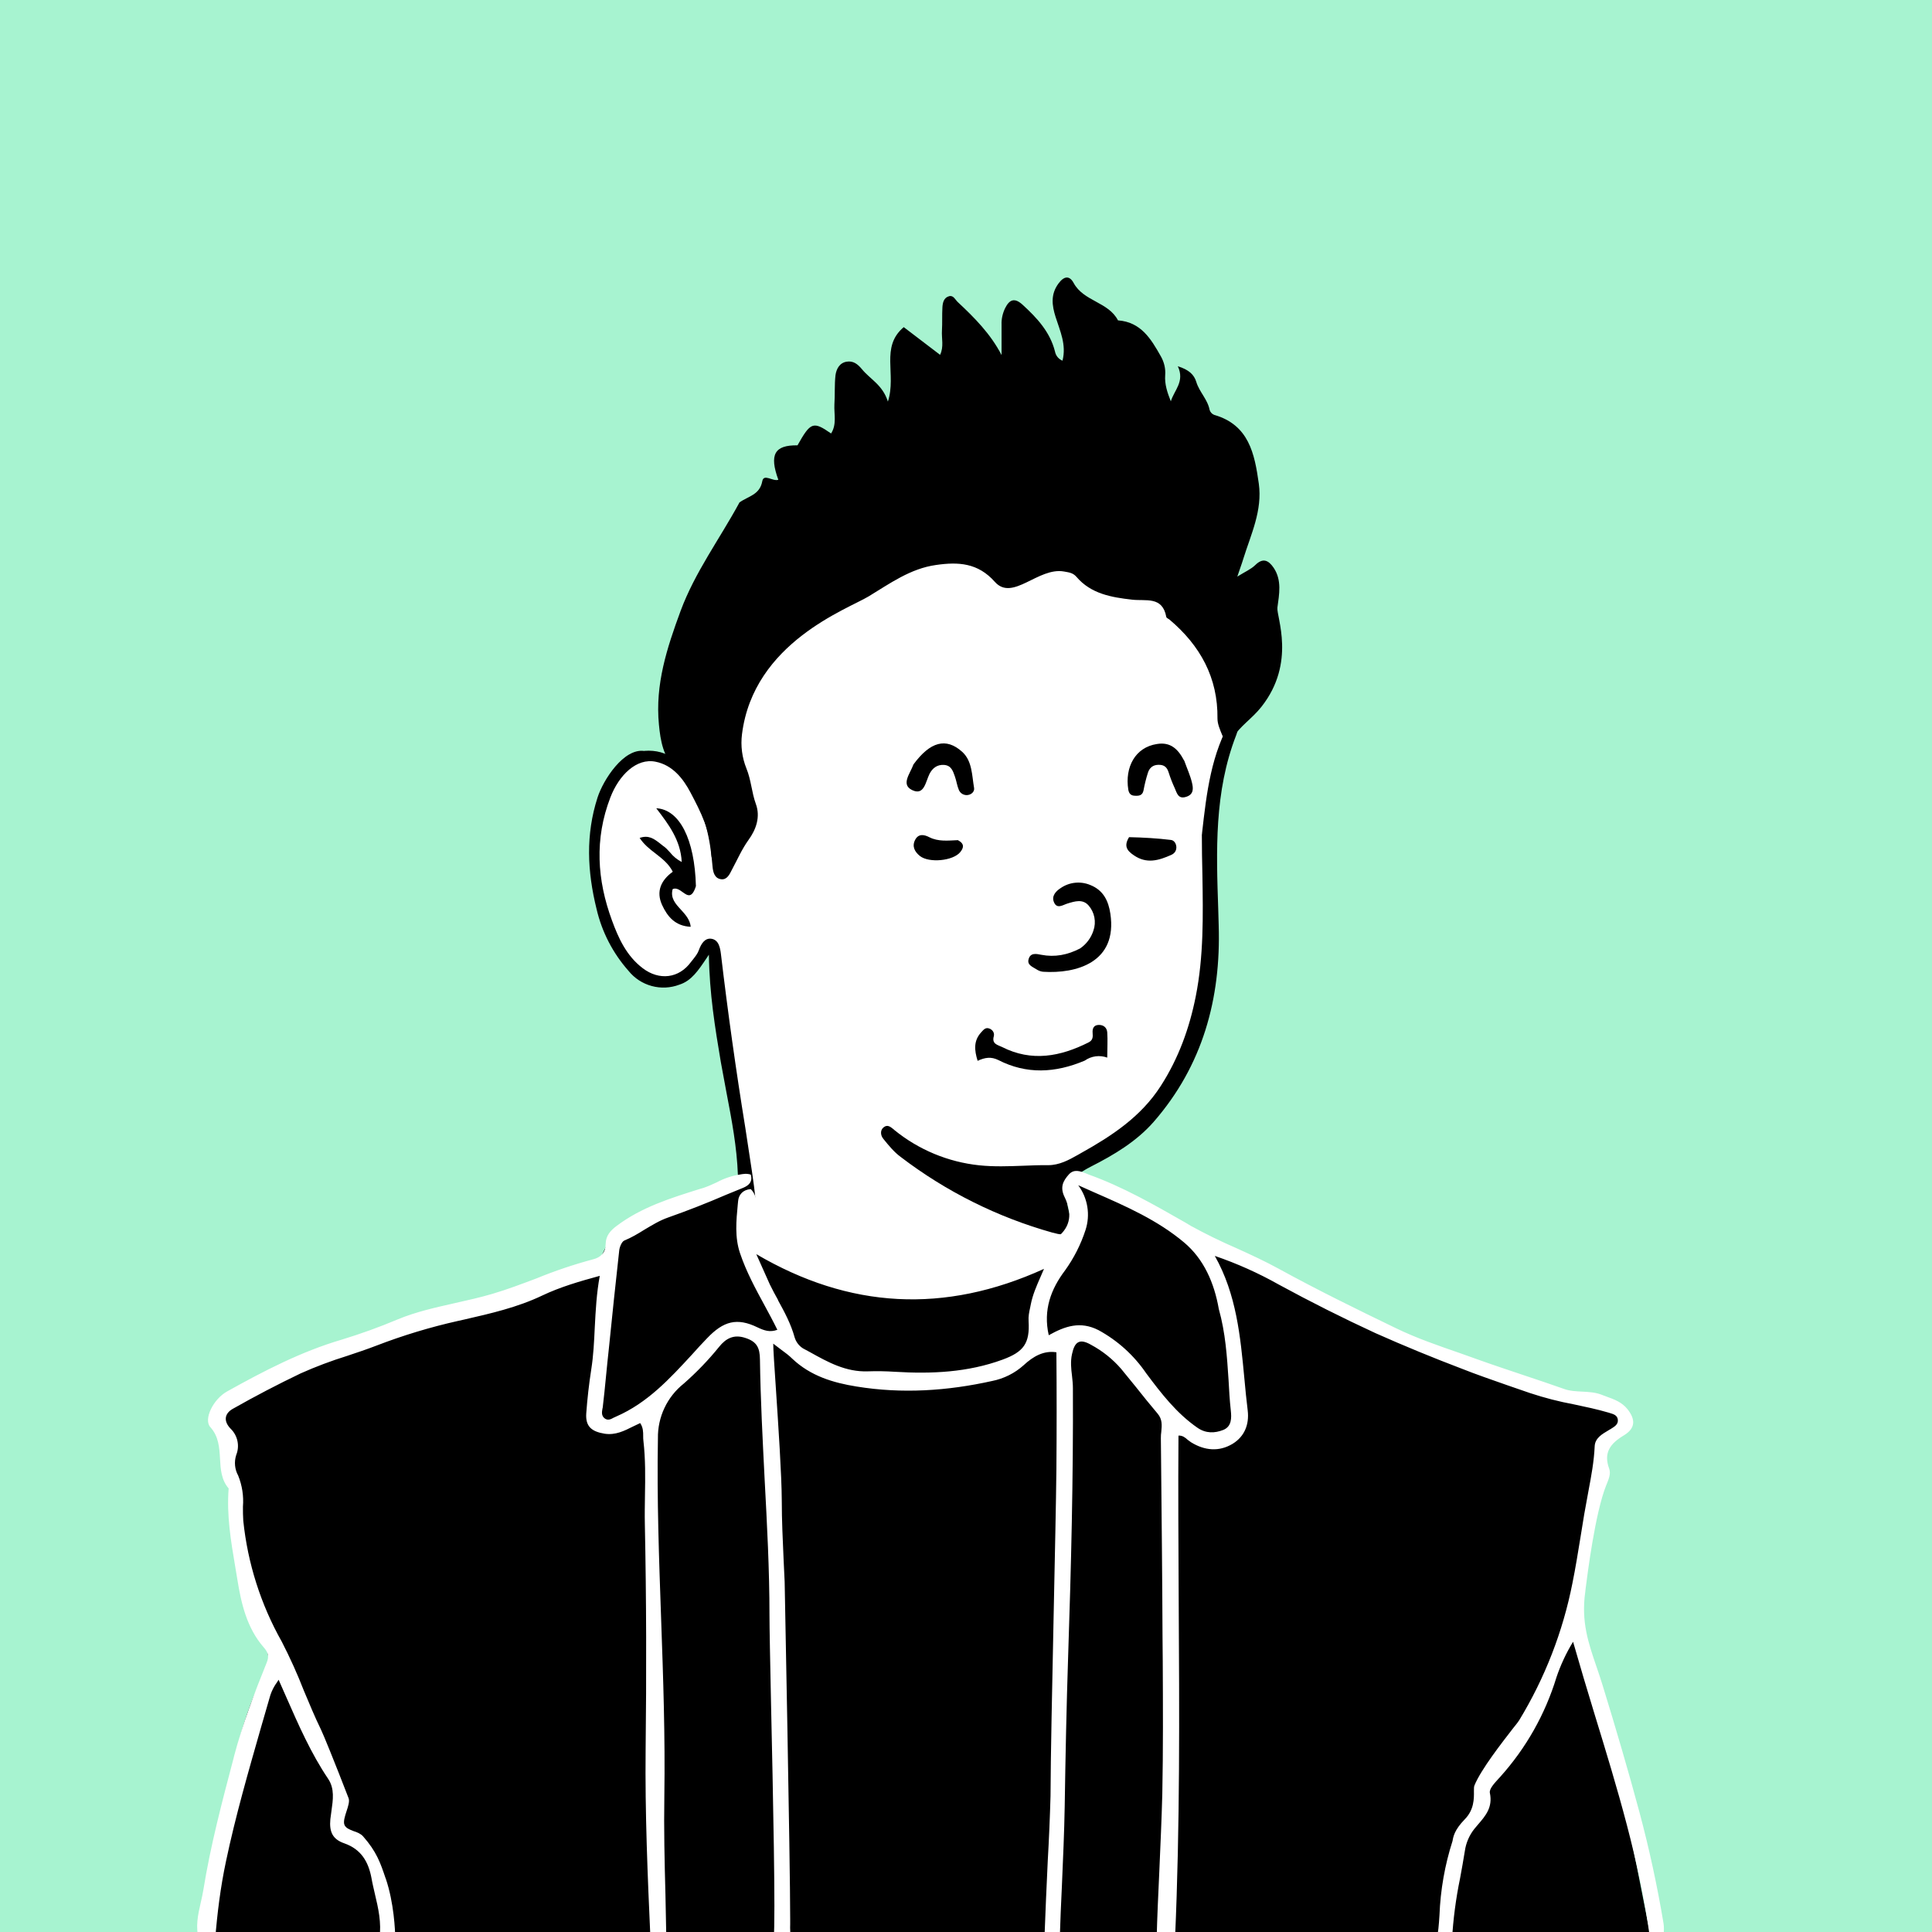
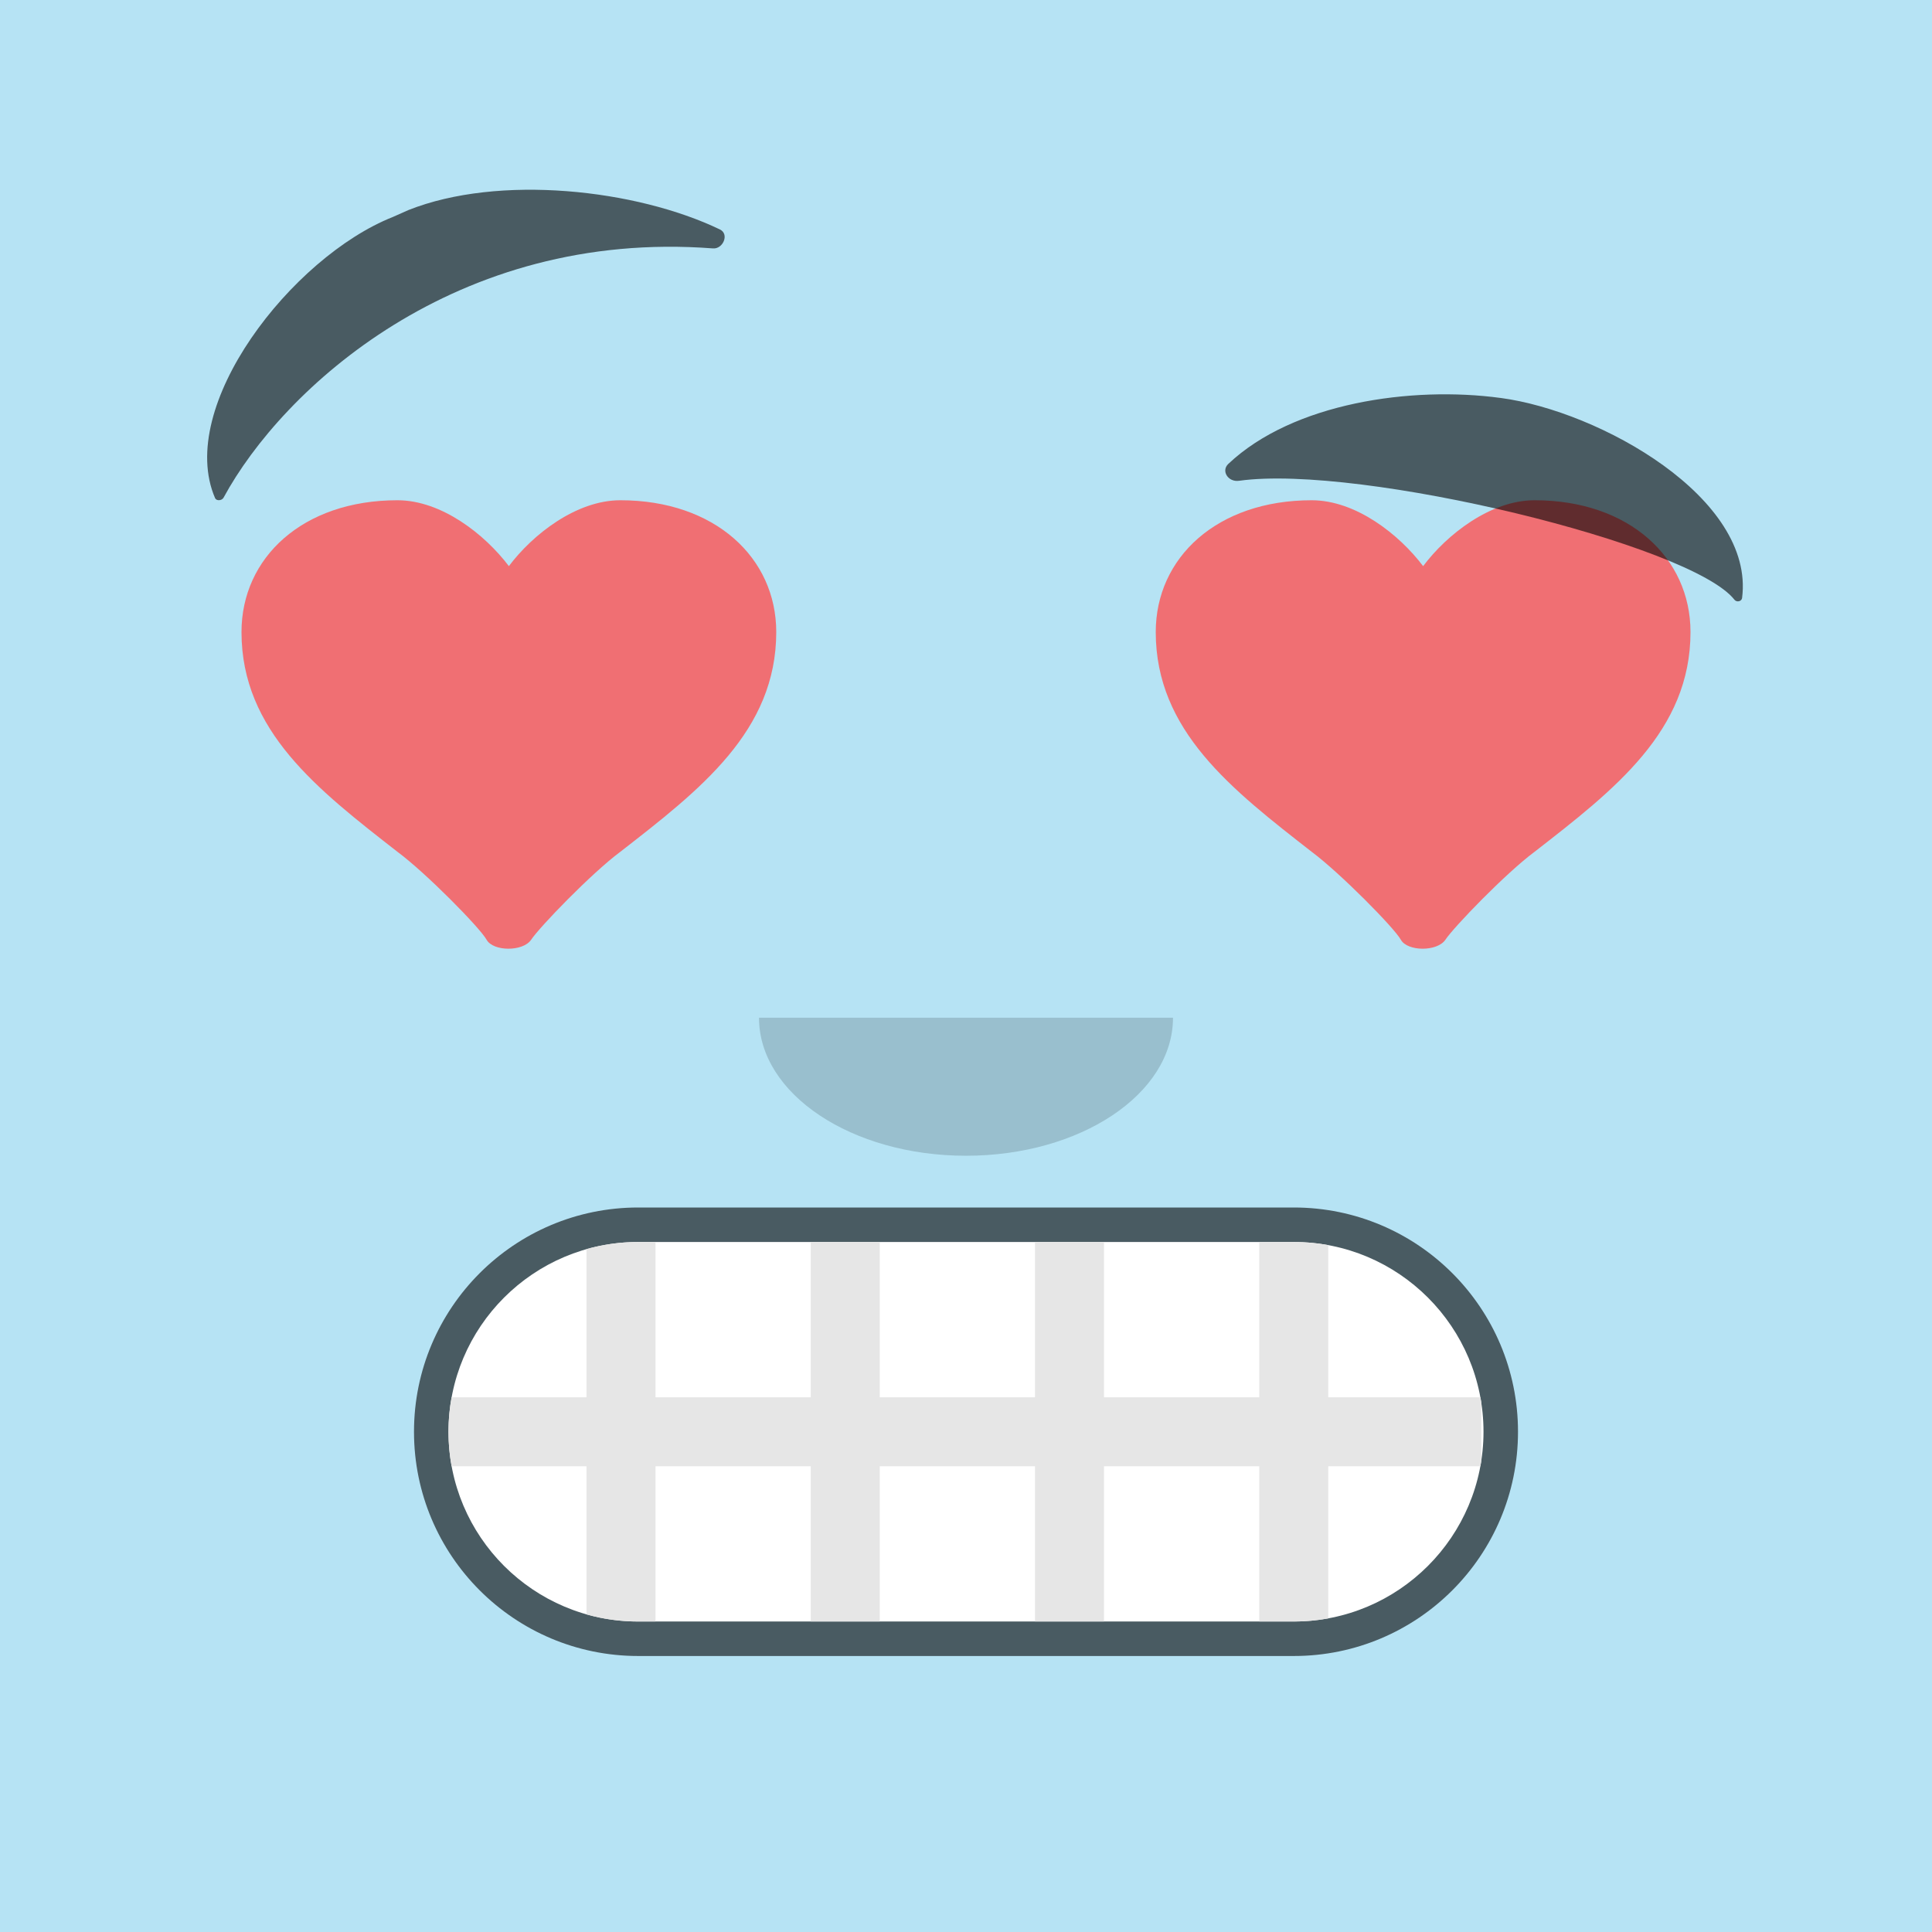
- <svg xmlns="http://www.w3.org/2000/svg" viewBox="0 0 1744 1744" fill="none" shape-rendering="auto" width="96" height="96">
+ <svg xmlns="http://www.w3.org/2000/svg" viewBox="0 0 112 112" fill="none" shape-rendering="auto" width="96" height="96">
  <mask id="viewboxMask">
-     <rect width="1744" height="1744" rx="0" ry="0" x="0" y="0" fill="#fff" />
+     <rect width="112" height="112" rx="0" ry="0" x="0" y="0" fill="#fff" />
  </mask>
  <g mask="url(#viewboxMask)">
-     <rect fill="#a7f3d0" width="1744" height="1744" x="0" y="0" />
-     <g transform="translate(531 487)">
-       <path d="M554 727.7c-99.2 297-363.8 388.6-503.7 19.8-19.3-50.7 31-69.5 66.2-91.9 24.1-15.3 36.8-28.5 35.3-42.2-7-64.4-36.9-243.8-36.9-243.8l-3-5.8s.7-1.6-2.2 1.2c-3 3-9.9 34.2-37 34.2-24.5 0-49.2-10.9-61-86.3C7.2 285.6 9.6 214 40 201c12.5-5.3 24-7.2 35.2-.8 11.3 6.4-13-22 112-126C268.4 6.4 396.7-3.5 448.5 8 500.3 19.5 552 44.8 574.9 98.5c27.8 65-25.9 114.3-14 262.5-2.2 53.6.8 171.2-146.6 210.6-28 7.5-19.3 48.4 22.7 58.4 67 21 117 72.3 117 97.9" fill="#fff" />
-       <path fill-rule="evenodd" clip-rule="evenodd" d="m554 266.2.1-1.4c4.1-36.4 8.2-71.7 27.1-103.4 6.5 4.4 5.7 10 3.7 15.2-19.9 51.2-18 104.4-16.2 157.6l.4 14c2.1 66.4-14.5 126.8-58.7 177.5-15.4 17.6-35.8 29.8-56.5 40.3-21.4 11-25.9 20.1-19.2 43.6l.8 2.6c1.4 3.9 2.8 7.9-1 11.8-4.5 4.6-9.5 3.3-14.8 1.8l-.6-.1a406.4 406.4 0 0 1-137-68.3c-6-4.4-10.8-10.3-15.5-16.1l-.3-.4c-2.5-3-3-7.8.5-10.4 3.3-2.5 5.8-.5 8.7 1.8l1 .9a145.5 145.5 0 0 0 76.3 31.7c13.4 1.4 26.6.9 40 .4 7.4-.3 14.8-.6 22.3-.5 10.2 0 18.7-4.7 26.7-9.2l2.8-1.6c27.8-15.5 54.3-32.8 72.2-60.7 16.1-25 25.9-52.2 31.6-80.9 7.2-36.1 6.6-72.7 6-109.8-.3-12-.5-24.2-.5-36.4ZM50.6 190.8c21.9-1.7 34 11.2 44.3 26.3a140.4 140.4 0 0 1 22.4 61.5c.5 3.7 1 7.6-1.2 11.3-4.5.6-4.9-3-5-5.6-.5-20.7-9.7-38.7-18.9-56.1-6.6-12.5-16.2-24.6-31.4-27.6-17.2-3.5-33 12-40.8 32.2-14.5 37.6-12 74.6 1.4 111 5.8 15.9 13.1 32.1 27.8 43.2 14.8 11.3 32.7 9.3 43.6-5.7l2-2.5c2-2.6 4-5.1 5-8 2.1-5.8 5.4-11.2 11.3-10.4 6.8 1 8 8.3 8.7 14a3661 3661 0 0 0 22 156.7l5.9 38.8c2.6 17.1 5.6 41.7 3.6 52.1a28 28 0 0 0-.3 2.2c-.4 2.8-.6 5-4.2 5.5-4.9.8-7-2-7.7-6.4-2.3-17-3-23.6-4-49.6-.9-25.2-5.6-50-10.4-74.9l-5-27c-5.2-30.8-10.3-62-10.8-97l-2 3c-7.6 11.3-13.7 20.5-24.5 24a40.5 40.5 0 0 1-46.1-12.5 127.8 127.8 0 0 1-28.8-55.8c-8.4-34-9.9-67.1.9-100.6 5.2-16.1 23.7-44.7 42.2-42Zm34.6 127.5c4.4 3.2 8.4 6 12-5.4-1.1-42.2-14.7-69.2-35.8-70.3 11.2 14.6 22 28.8 23 48.5a32.3 32.3 0 0 1-10.7-8.8c-2-2.2-4-4.4-6.5-6l-3-2.4c-4.8-3.6-9.7-7.4-17.8-4.5 3.8 5.8 9 10 14.3 14 6 4.7 12 9.3 15.6 16.5-10.6 7.7-15.2 17.7-9.7 29.9 4.8 10.5 11.9 19.2 25.9 19.8-.6-6.3-4.7-10.9-8.8-15.4-5-5.4-9.7-10.6-7.5-18.6 3.2-1.5 6.2.7 9 2.7Z" fill="#000" />
+     <rect fill="#b6e3f4" width="112" height="112" x="0" y="0" />
+     <g transform="translate(2 63)">
+       <rect x="22" y="7" width="64" height="26" rx="13" fill="#000" fill-opacity=".6" />
+       <rect x="24" y="9" width="60" height="22" rx="11" fill="#fff" />
+       <path d="M24.18 18H32V9.41A11 11 0 0 1 35 9h1v9h9V9h4v9h9V9h4v9h9V9h2c.68 0 1.35.06 2 .18V18h8.82l.05.28v3.44l-.05.28H75v8.82c-.65.12-1.32.18-2 .18h-2v-9h-9v9h-4v-9h-9v9h-4v-9h-9v9h-1a11 11 0 0 1-3-.41V22h-7.82a11.06 11.06 0 0 1 0-4Z" fill="#E6E6E6" />
    </g>
-     <g transform="translate(178 1057)">
-       <path d="M1312 691.3 3 694s25.8-189 56.2-235.7c16.3-25-10.6-45-16.4-70.3-5.8-25.2-11.8-57.9-10.5-67.4 1.2-9.5-1.4-29.3-4.3-43.3-3-14-.2-28.3-7-40.5-7-12.1-8-25 0-30.7 8-5.8 341.2-123.5 341.2-123.5L372.5 61s47-34.8 72.2-40.7c25.2-5.9 47.1-9.7 47.1-9.7s-5.2 24.3-1.4 36.6c4 12.4 93 68.9 154.7 63.8 72-6 139.4-45.2 144.8-60.7 5.4-15.6-3.3-19-6.6-31.8C779.9 5.7 788 1 802.6 9c14.5 8 211.3 110.9 254 130.4 42.6 19.6 202.6 69.4 202.6 69.4s30.2 8.8 26.7 17.2c-7.6 17.9-24.1 1-24.1 49.6 0 30-25.3 125.6-25.3 125.6s39.6 123.7 46.2 148.2c6.7 24.5 29.3 142 29.3 142Z" fill="#000" />
-       <mask id="bodyVariant06-a" style="mask-type:luminance" maskUnits="userSpaceOnUse" x="516" y="231" width="267" height="460">
-         <path d="m528 691-12-460h266.5L773 691H528Z" fill="#fff" />
-       </mask>
-       <g mask="url(#bodyVariant06-a)">
-         <g transform="translate(396 278)" />
-       </g>
-       <path fill-rule="evenodd" clip-rule="evenodd" d="M409.2 694c-2.6-57.2-5-114.3-4.4-171.6.8-67.8.7-135.8-.7-203.6-.2-8.6 0-17.2.1-25.7.3-16.5.5-33-1.4-49.5-.2-1.4-.2-2.8-.2-4.3 0-3.7 0-7.6-2.7-11.7l-6.3 3c-8 4-16 8.1-25.8 6.6-11.6-1.9-17.4-6.4-16.6-18.3a489 489 0 0 1 4.5-39.6c2-12.6 2.6-25.3 3.2-38.2.8-15.2 1.6-30.7 4.5-46.4-18.3 5-35.6 10-52 17.8-22.4 10.7-46.6 16.2-70.6 21.7l-5.4 1.2c-25 5.6-49.5 13-73.4 22.2-8.8 3.4-17.8 6.4-26.8 9.4a376.2 376.2 0 0 0-41.7 15.7 993.2 993.2 0 0 0-61.3 32c-7.5 4.2-8.7 11.1-2 18a21.7 21.7 0 0 1 5 23.8A23.5 23.5 0 0 0 37 275a61.3 61.3 0 0 1 4.3 28c0 4.3 0 8.6.3 12.7a281 281 0 0 0 34.8 109.3 467.7 467.7 0 0 1 20 44.4c5 11.8 9.8 23.6 15.4 35 2 4 12.6 30 24.9 61.9 1 2.8-.4 7.2-1.9 11.7-1.5 4.6-3 9.3-1.9 12.2 1.2 3 4.6 4.3 8.2 5.7 3.2 1 6.4 2.3 8.6 4.7 12.2 13.8 15.7 24 20.3 37.7l.2.4c7.5 22.1 8.5 47 8.6 54a32.6 32.6 0 0 1-14.3.2c2-14.3-1-27.3-4.1-40.3-1-4.6-2.2-9.2-3-13.9-2.8-15.3-9.5-26.4-24.5-31.7-10.5-3.6-13.8-10.2-12.7-21.8l1-7.5c1.4-9.9 3-20.1-3-29-15.5-23-26.6-48.3-37.9-74l-6.8-15.4-1.4 2.2a42.5 42.5 0 0 0-6 11.5l-8.4 29C46.2 542.2 34.6 582.3 26 623.2c-5 23.5-7.9 47-9.8 70.8H1.7c-3.5-11.5-1-22.5 1.5-33.5a185 185 0 0 0 2.3-11.1C12 609 22.4 569.7 32.8 530.3l.5-2.1c7.7-29.1 18.3-56.8 29.5-84.5 2.3-5.6 1.2-9.2-2.8-13.7-15.2-17.5-20.3-39.6-23.8-61.6l-1.8-10.8c-4-23.5-7.9-47-6-71-6.7-7.8-7.3-17.4-7.8-27-.6-10-1.2-20-8.7-28.3-6.4-7 2.5-25.2 15-32.2 33.2-18.5 66.8-36 103.5-46.8A517 517 0 0 0 181 134c16.9-7 34.5-10.8 52.1-14.8 11.2-2.5 22.3-5 33.2-8.2 13.6-4 26.7-9 40-14a420.5 420.5 0 0 1 51-17.2c7-1.7 11.3-6.1 11.4-13.6.1-7.7 4.2-12.3 10.1-16.7 22.5-16.9 48.7-25 74.8-33.2l3.4-1c4.2-1.4 8.1-3.2 12-5a65 65 0 0 1 20.5-7c3.3-.6 6.5-1.2 10.2 0 2 6.6-2 9.9-6.8 11.9l-15.4 6.3A806.2 806.2 0 0 1 425.2 42c-7.8 2.7-14.7 7-21.6 11.1-5.8 3.6-11.6 7.1-18 9.7-2.3 1-4.2 5.6-4.6 8.7-3.3 29.3-6.3 58.6-9.3 88l-1.4 13.2-1.4 14.1c-.8 8.6-1.7 17-2.7 25.6 0 .8-.2 1.5-.4 2.3-.5 3-1 6.1 1.8 8.5 3 2.4 5.7 1 8.4-.5l2.2-1c28.3-12.3 48.4-34.2 68.5-56 4.5-5 9-10 13.6-14.7 14.7-15.4 26.9-18.9 45.7-9.7 5.7 2.7 10.9 4.6 17.7 2.1-3.6-7.4-7.5-14.6-11.4-21.8-8.4-15.4-16.6-30.6-22.2-47.1-5-14.6-3.5-29.6-2.1-44.4l.3-3c.5-5.6 4.3-10.2 11.4-10.7 5.9 5.8 6 15.3 6 21-.2 25 18.1 33.3 34.7 40.8l.5.3c50.3 22.9 103.7 25 157.4 16.8a149.8 149.8 0 0 0 80.3-37.2c11.4-10.4 10-22.9 4.5-34.3-4.5-9-1.5-14.8 3.7-20.6 4.7-5.2 10.3-3 15.5-1l2.3 1c30.8 11 59 27.2 87.4 43.4l5 3a493 493 0 0 0 41.3 20.2c12.8 5.8 25.6 11.7 38 18.5 34.6 19 70.1 36.4 105.7 53.6 18.5 9 38.1 15.7 57.7 22.5l16.3 5.8c13.9 5 27.9 9.6 41.8 14.3 12 4 24 8 35.8 12.2 5.4 2 11 2.2 16.6 2.5 5.9.3 11.8.6 17.5 2.8l4.5 1.7c7 2.5 13.8 5 18.8 11.2 7.6 9.5 7.3 17.4-3 23.7-12.2 7.3-18.8 15.5-13.4 30.2 1.6 4.4-.3 9-2 13.3l-.5 1.2-.2.5c-10 25-16.8 79.6-18.6 93.4l-.3 2.8c-3.8 27 2.8 46 10.2 67.7a558 558 0 0 1 5.4 16.4c11.8 38.4 23.2 77 33.6 115.8a1073 1073 0 0 1 21.4 99c.6 3.4.4 7 .2 11v3a25.1 25.1 0 0 1-12.3.2c-9.4-69.9-29.7-136.2-50-202.4A3709 3709 0 0 1 1242 425a158 158 0 0 0-15 32.1 238.2 238.2 0 0 1-50.9 90l-1.2 1.3c-4 4.4-8.8 9.5-8 13.1 2.7 13-3.9 20.6-10.8 28.6l-3.2 3.8a41.5 41.5 0 0 0-8.6 20c-1.3 8.2-2.8 16.4-4.3 24.6a383.2 383.2 0 0 0-7.3 55.5h-14.3c2-6.1 2.4-13.2 3-22.2a250.7 250.7 0 0 1 11.8-67c.7-4 1.7-9.9 11-19.5 8.5-8.6 8.4-18.8 8.3-25.2 0-2.4 0-4.2.4-5.2 5.6-14.2 25.4-39.5 35.1-52 3-3.7 5-6.3 5.4-7.1 23.1-38 39.4-79.9 48-123.6 2.8-13.7 5-27.6 7.3-41.6a1160 1160 0 0 1 7.2-41.8c2.5-13.3 5-26.5 5.6-40.2.3-7.4 6.6-11 12.5-14.5l1.3-.8.5-.2.4-.3c3.2-2 6.7-4 6.2-8.3-.5-4-3.9-5-7.3-6l-1.3-.4c-10.2-3-20.7-5.2-31.1-7.4a299.7 299.7 0 0 1-39.6-10.2l-20.3-7c-13.9-4.9-27.7-9.6-41.3-15a1511.4 1511.4 0 0 1-77.9-32.1 1475.9 1475.9 0 0 1-87-43.7 346 346 0 0 0-58-26c19.6 34.7 23.1 72.8 26.7 110.8.9 9.7 1.8 19.3 3 28.8 1.5 12.7-3 23.5-13.6 30-12.3 7.4-25.3 6.2-37.6-1.4l-3-2.2c-2.2-2-4.6-4-8.3-3.8-.4 49.6 0 99.2.2 148.8.6 101.4 1.2 203-3.3 305a41.8 41.8 0 0 1-16.6.3c.5-20.4 1.5-40.6 2.4-60.7 1-23.4 2.1-46.7 2.7-70 .8-39.9.6-79.7.4-119.6l-.2-22.4c-.2-53-.8-106.1-1.3-159.2l-.2-19.9c0-2 .1-4 .4-5.9.5-5.5 1.1-11-3.3-16.2-6.8-8-13.3-16.1-19.8-24.3L834 178.6a96 96 0 0 0-27-21.6c-10.4-6-14.9-3-17.3 8.3-1.5 6.7-.8 13.2 0 19.7.4 3.7.8 7.4.8 11 .4 80.8-1.6 161.5-4.3 242.2-1.5 45-2.4 90.3-3.1 135.4-.4 23.7-1.5 47.4-2.5 71-.8 16.5-1.5 33-2 49.6-4 0-9.9-.5-13.8-1.3.8-23.1 2-48.1 3-70.2a1987 1987 0 0 0 2.5-58.5c.1-34.5 1.5-99.8 2.8-162.4 1.1-52.7 2.2-103.4 2.5-132.4a6422.8 6422.8 0 0 0 0-105.7c-11.4-1.8-21 3.7-29.6 11.7a60 60 0 0 1-28.4 14.2c-40.4 9-81.3 11.7-122.4 5-21.3-3.4-41.6-9.6-57.9-25-3-3-6.5-5.6-10.6-8.6a374 374 0 0 1-6.7-5.1c0 4.7 1 20.7 2.4 40.7 2.2 33.3 5.2 77.9 5.3 100.7 0 18.2.9 36.4 1.7 54.6l.9 19c0 2.4 5 251 5 305.2v3.5c-.1 4.8-.3 9.7 1.7 14.4-5.6.1-11-.2-16.6-1 1.8-17.9-.6-131.4-2.4-212.6-.8-37.8-1.4-68.6-1.4-79.5 0-41-2.2-82.1-4.4-123.1-1.8-35.9-3.7-71.7-4.2-107.6-.1-10.7-2.9-16.2-13.3-19.5-10.6-3.5-17.7.8-23.5 8-9.7 12-20.3 23-31.9 33.2a61.8 61.8 0 0 0-23.4 49.5c-1 54.5 1 108.8 2.9 163.2 1.9 53.2 3.7 106.4 2.9 159.6-.5 29.7.2 59.5 1 89.2l.8 40.6h-14.3Zm513-569.4c-4.1-23.4-13.4-45-31.4-60.1-23.8-20-52.1-32.5-80.7-45l-14.8-6.6a44.6 44.6 0 0 1 6.6 40.4 133 133 0 0 1-18.5 36.5c-12.7 16.8-19.9 35.7-14.7 58.5 14.7-8.2 28.4-13 44.9-4.6a123.6 123.6 0 0 1 43.1 39c13.6 18.2 27.3 36 46.2 49.1 7.6 5.3 15.7 5 23.3 2 7.7-3.1 7.6-10.8 6.8-17.9-1-9-1.5-18.1-2-27.3-1.4-21-2.7-42.2-8.8-64Zm-397.8-8c-2.6-4.6-5.1-9.3-7.5-14.2a24155 24155 0 0 0-12.2-27.3c84 49.3 169.7 54.2 259.7 13.3l-3.2 7.4c-3.6 8.2-7 16-8.7 24.6l-.6 3c-.9 4-1.7 8-1.4 12.2 1.2 20-4.4 27.7-23.4 34.7-31.6 11.6-64.2 13-97.3 11a243 243 0 0 0-24.4-.4c-19.7.7-35.9-8.2-52-17.2l-6.5-3.5a17.8 17.8 0 0 1-7.6-10c-3.3-12-9.1-22.8-15-33.5Z" fill="#fff" />
+     <g transform="translate(28 51)">
+       <path fill-rule="evenodd" clip-rule="evenodd" d="M16 8c0 4.42 5.37 8 12 8s12-3.58 12-8" fill="#000" fill-opacity=".16" />
    </g>
-     <g transform="translate(266 207)">
-       <path d="M401.3 246.7c8.1-5.9 18.5-6.8 20.8-19.3 1.3-7.2 9.5.4 14.5-1.3-8.3-22.8-3.5-31.4 17.3-31.1 11.8-21 14.1-22 30.3-10.7 5.3-8.2 2.6-17.4 3-26 .6-8.9 0-18 1-26.7.8-5.4 3.5-11 10-12.1 6-1 10 2.1 13.9 6.8 7.3 9 18.6 14 23.4 29.2 8-24.7-7.1-49.2 14.3-67.2l32.8 25c3.6-7.3 1.2-15 1.7-22.1.4-6.8 0-13.7.4-20.5.2-4.3 1.2-9 6-10.3 4-1.1 5.5 3.1 8 5.4 15 14 29.5 28.6 39.4 47.7V86c-.2-5.1 1-10.2 3.2-14.8 4-8 8.6-9.6 15.7-3.2 13 11.9 24.8 24.5 29.3 42.2.7 3.8 3.2 6.9 6.8 8.4 3.7-14.4-2.2-26.8-6.2-39.4-3.3-10.5-4.7-20.4 2.6-30.3 5.1-6.9 10-7.3 13.7-.4 9 16.6 31.4 17 40 33.7 20.7 1.5 29.8 16.7 38.6 32.3 3 5.2 4.5 11.2 4 17.2-.6 8.2 2 15.8 5.1 23.6 3-10.1 12.8-17.8 6.3-31.7 10.1 3.2 14.7 7.6 16.7 14.2 2.7 9 10.2 15.7 12 25.2a7 7 0 0 0 4.1 4.5c31.4 9 36.5 35 40.3 62 3.4 24.4-7.1 45.8-14 68-1.3 4.4-3 8.7-5.4 16 7-4.4 12.3-6.6 16.2-10.4 7-6.9 12-4.3 16.6 2.4 7.6 11.3 5 24 3.4 36-1 8.1 17.1 49.6-14.4 89.5-8.9 11.2-19 17-25.8 28-2.8 4.6-7.8 2.2-9.7-2.6-1.9-4.7-4.2-9.8-4.2-14.7.5-37-15.6-66-43.3-89.4-1-.8-2.7-1.4-2.9-2.4-3.5-19-18.4-14.1-31-15.6-18.4-2.1-37-5.2-50.1-20.6-3.3-3.8-7-4-11.2-4.8-23.3-4.2-46.4 27.3-62.4 9.4C616.8 301 599 300.1 579 303c-23.2 3.2-41.8 16.8-60.8 28.3-19.1 11.6-104 41.6-114.4 124.4a62 62 0 0 0 4 31c4.3 10.5 4.7 21.6 8.5 32 4.3 11.7.2 23.2-6.7 32.6-6 8.4-10 17.7-14.8 26.6-2.2 4.4-4.5 9.3-9.6 8.8-6-.6-7.5-6-8-11.5-2-24.2-6.5-47.8-20.2-68.7-4.1-6.3-7.6-13.4-12.9-18.7-11.4-11.5-13.9-26-15.3-40.8-3.5-36.1 7.2-69 19.6-102.6 13-35 35-64.5 53-97.6Z" fill="#000" />
+     <g transform="translate(0 19)">
+       <path d="M35.96 10c-2.55 0-5.08 1.98-6.46 3.82-1.39-1.84-3.9-3.82-6.46-3.82-5.49 0-9.04 3.33-9.04 7.64 0 5.73 4.41 9.13 9.04 12.74 1.66 1.23 4.78 4.4 5.17 5.1.38.68 2.1.7 2.58 0 .48-.73 3.51-3.87 5.17-5.1 4.63-3.6 9.04-7 9.04-12.74 0-4.3-3.55-7.64-9.04-7.64ZM88.96 10c-2.55 0-5.08 1.98-6.46 3.82-1.39-1.84-3.9-3.82-6.46-3.82-5.49 0-9.04 3.33-9.04 7.64 0 5.73 4.41 9.13 9.04 12.74 1.65 1.23 4.78 4.4 5.17 5.1.38.68 2.1.7 2.58 0 .48-.73 3.51-3.87 5.17-5.1 4.63-3.6 9.04-7 9.04-12.74 0-4.3-3.55-7.64-9.04-7.64Z" fill="#FF5353" fill-opacity=".8" />
    </g>
-     <g transform="translate(791 871)">
-       <path d="M188.2 86.4c-26.7 11.3-52.6 12.5-78-.5-6.5-3.2-12-2.4-18.7.7-3-9.6-3.7-18 3-25.5 2-2.1 3.9-5 7.4-3.7 3.1 1 5 4 4.2 7-2 7 3.5 7.8 7.4 9.7 26.8 13.6 52.6 8.7 78.1-4.1 4-2 4-5 3.7-8.6-.3-3.7.8-7 5.3-7.2 4.5-.2 7.6 2.4 7.9 6.7.5 7.1 0 14.3 0 22.8a22 22 0 0 0-20.3 2.7Z" fill="#000" />
+     <g transform="translate(0 11)">
+       <path d="m22.77 1.58.9-.4C28.93-.91 36.88-.03 41.73 2.3c.57.27.18 1.15-.4 1.1-14.92-1.14-24.96 8.15-28.37 14.45-.1.18-.41.2-.49.03-2.3-5.32 4.45-13.98 10.3-16.3ZM87 12.07c5.75.77 14.74 5.8 13.99 11.6-.03.2-.31.26-.44.1-2.49-3.2-21.71-7.87-28.71-6.9-.64.1-1.07-.57-.63-.98 3.75-3.54 10.62-4.52 15.78-3.82Z" fill-rule="evenodd" clip-rule="evenodd" fill="#000" fill-opacity=".6" />
    </g>
-     <g transform="translate(653 805)" />
-     <g transform="translate(901 668)">
-       <path d="M74.2 188c5.5-3.8 9.7-9.4 11.8-15.9a23 23 0 0 0-4.4-22.8c-5.3-6-12.4-3.7-19-1.7-4.2 1.3-9.5 5.3-12.2-1.2-2.4-5.6 1.8-10 6-12.7a28 28 0 0 1 26.8-2.8c11.9 4.7 16.4 14.5 18.1 25.8 6.7 44.3-31 54.4-60.7 52.5-2.1-.2-4.2-1-6-2.2-3.3-2.2-8.6-3.8-7.1-9.1 1.6-6 6.7-5 11.6-4 12 2.3 23.5.2 35-5.8Z" fill="#000" />
-     </g>
-     <g transform="translate(610 680)">
-       <path d="M409.2 75.7c13.1.3 25.4 1 37.7 2.5 3 .3 4.9 3.3 5 6.6 0 3.4-1.8 5.7-4.8 7-11.1 4.9-22 8.3-33.7.2-6.5-4.4-8.9-8.6-4.2-16.3ZM254.7 78.4c6.2 3.3 5.2 7 2.1 10.8-6.5 8-28.2 10-36.4 3.5-4.7-3.8-7.3-8.6-4.4-14.4 3-6 8.2-5 13-2.5 8 4 16.4 3 25.7 2.6Z" fill="#000" />
-     </g>
-     <g transform="translate(610 680)" />
-     <g transform="translate(774 657)">
-       <path d="M295 29.6c2.6 7.3 5.5 13.5 7 20 1.2 4.9 1.7 10.4-5 12.6-7.6 2.6-8.6-3.4-10.6-7.8a120 120 0 0 1-5.5-14.2c-1.5-4.9-4.3-7-9.4-6.8-5 .1-8 3-9.3 7.2-1.7 5.3-3 10.7-4 16.1-1 4.5-4.2 4.8-7.8 4.6-3.6-.1-5.3-2-5.9-5.5-3.2-20.1 6.1-38.2 25.9-41.2 12.2-2 19 4.5 24.5 15ZM50.6 33C65.7 12.5 80 8.5 94.6 21.7c9.1 8.3 8.7 21.2 10.7 32.6.5 3-2 5.7-5.3 6.3-3.5.7-7-1.2-8.4-4.4-1.7-4-2.2-8.3-3.6-12.2-1.7-4.8-3.2-10-9.7-10.5-6.4-.5-10.6 3-13.2 8-3.6 7.2-4.8 20-15.7 14.7-10.4-5-1.9-14.7 1.2-23.2Z" fill="#000" />
-     </g>
-     <g transform="translate(0 559)" />
  </g>
</svg>
